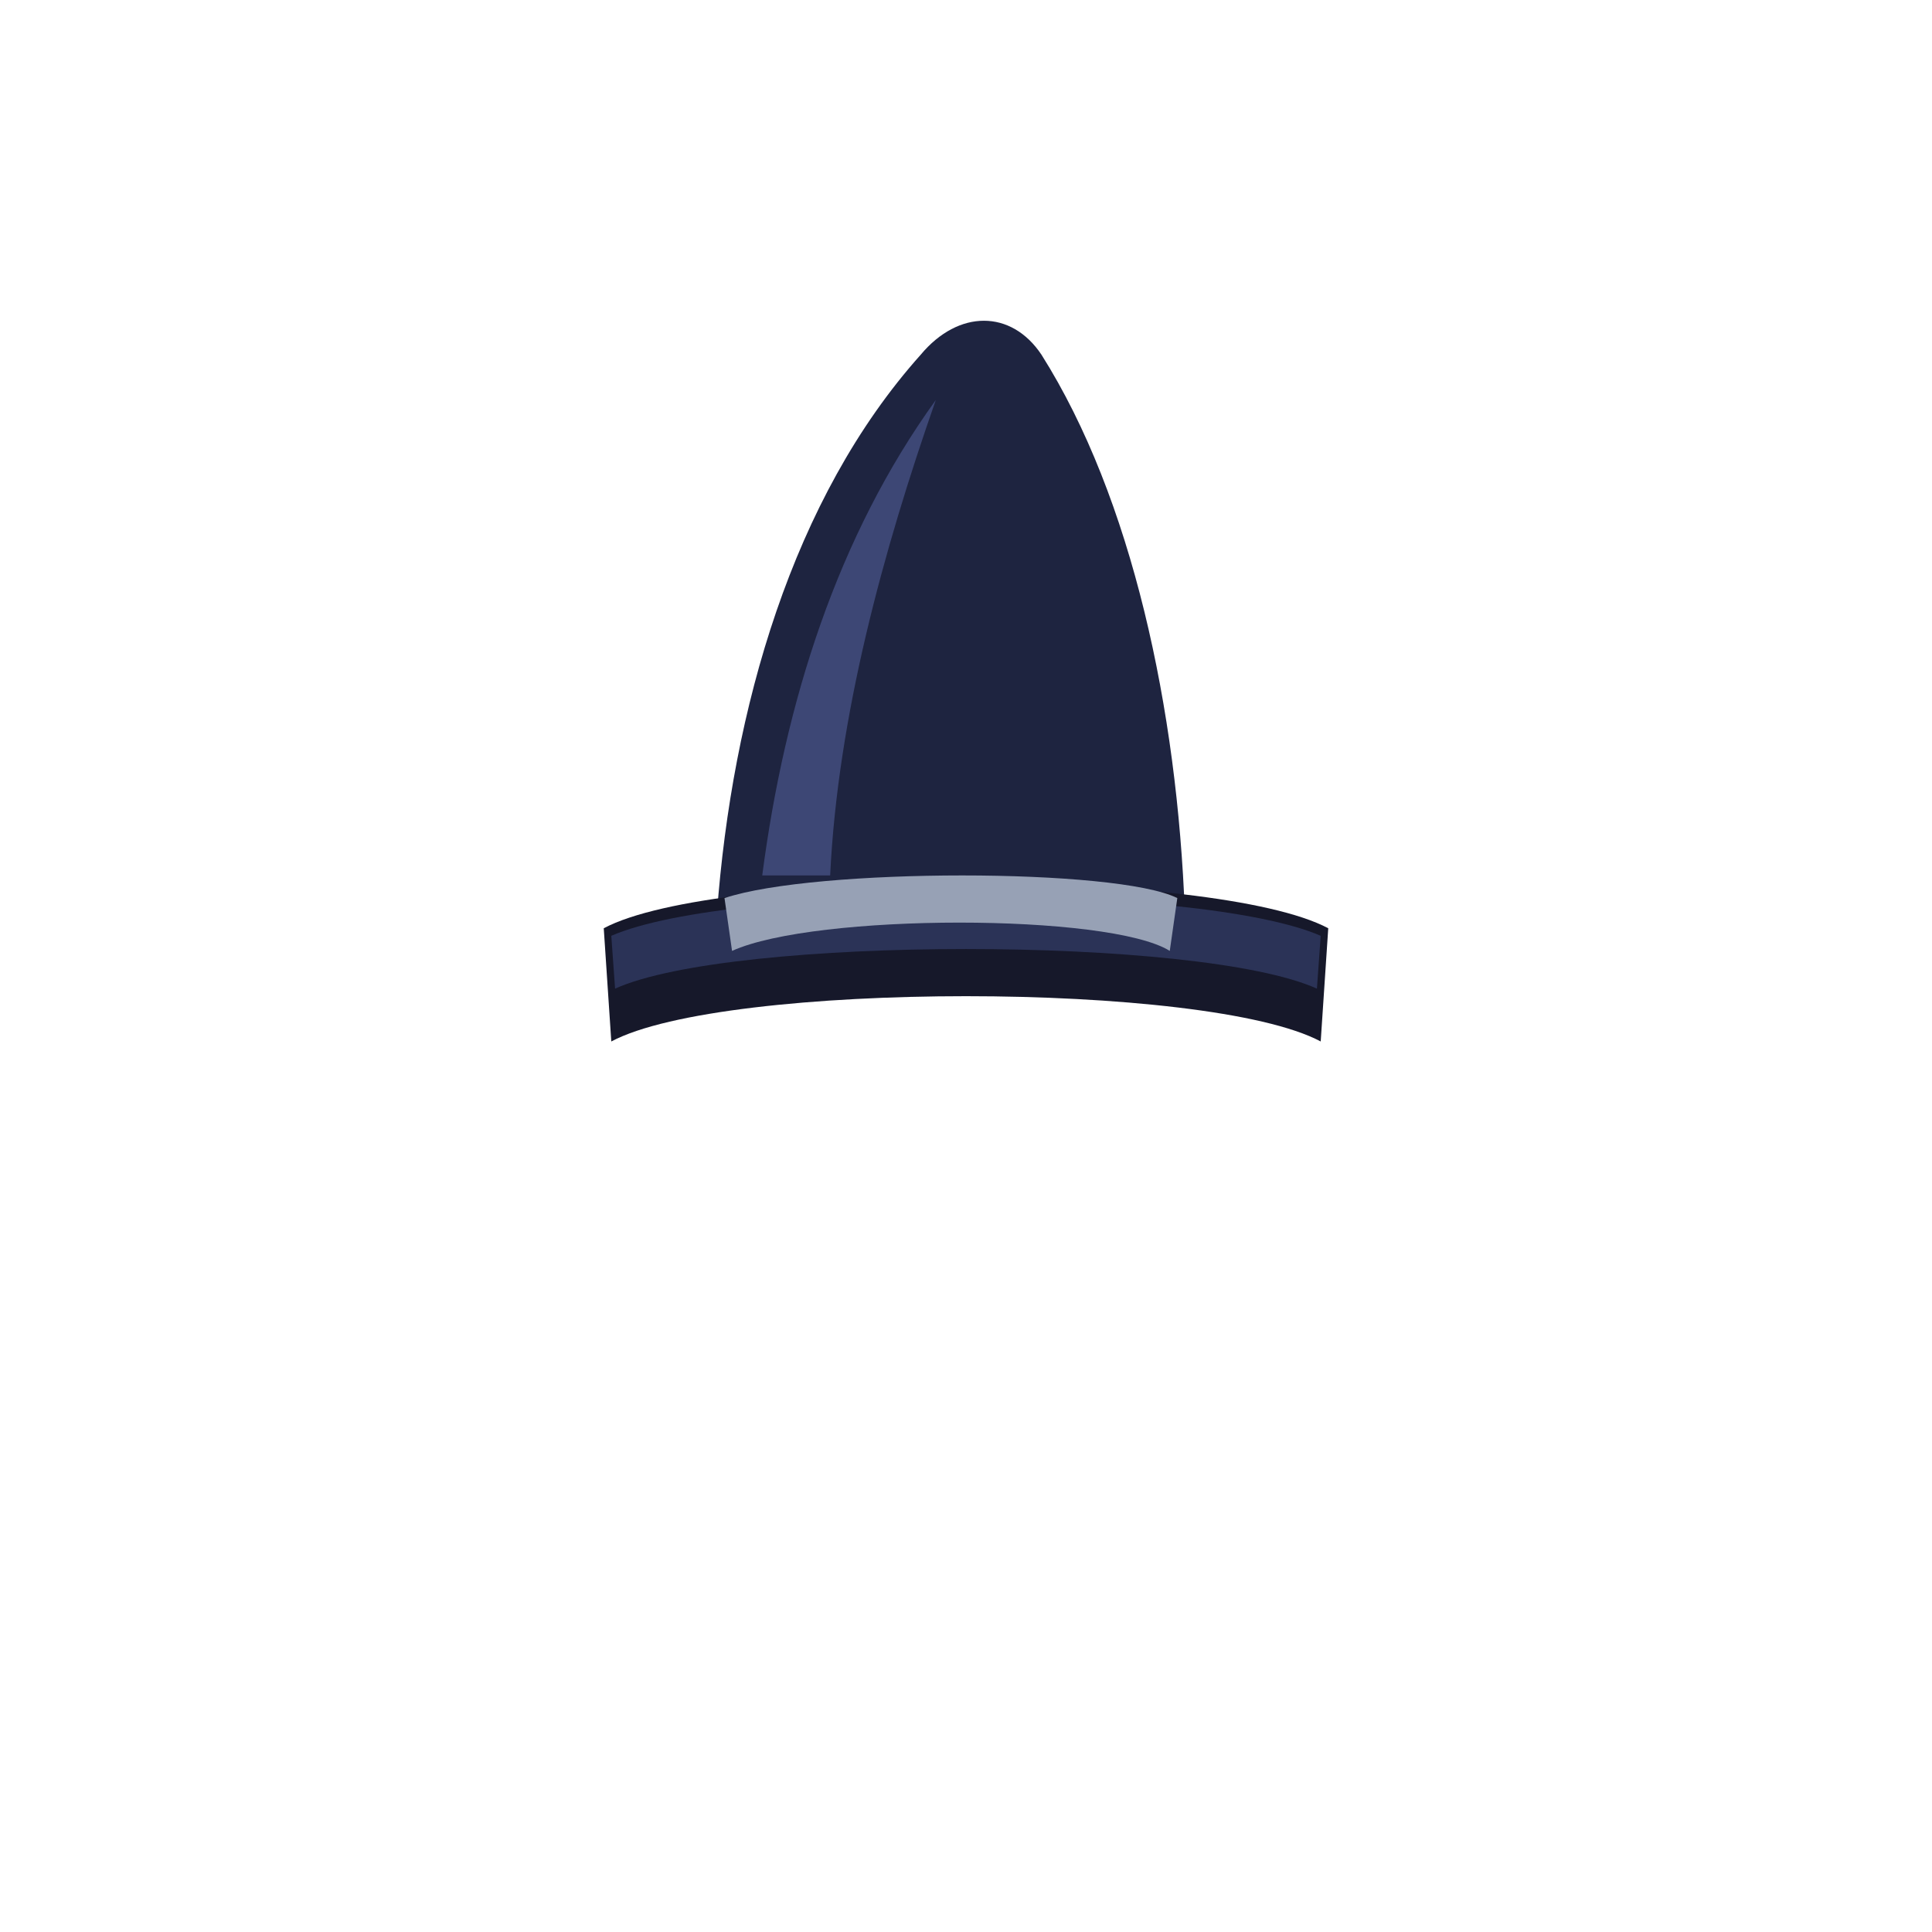
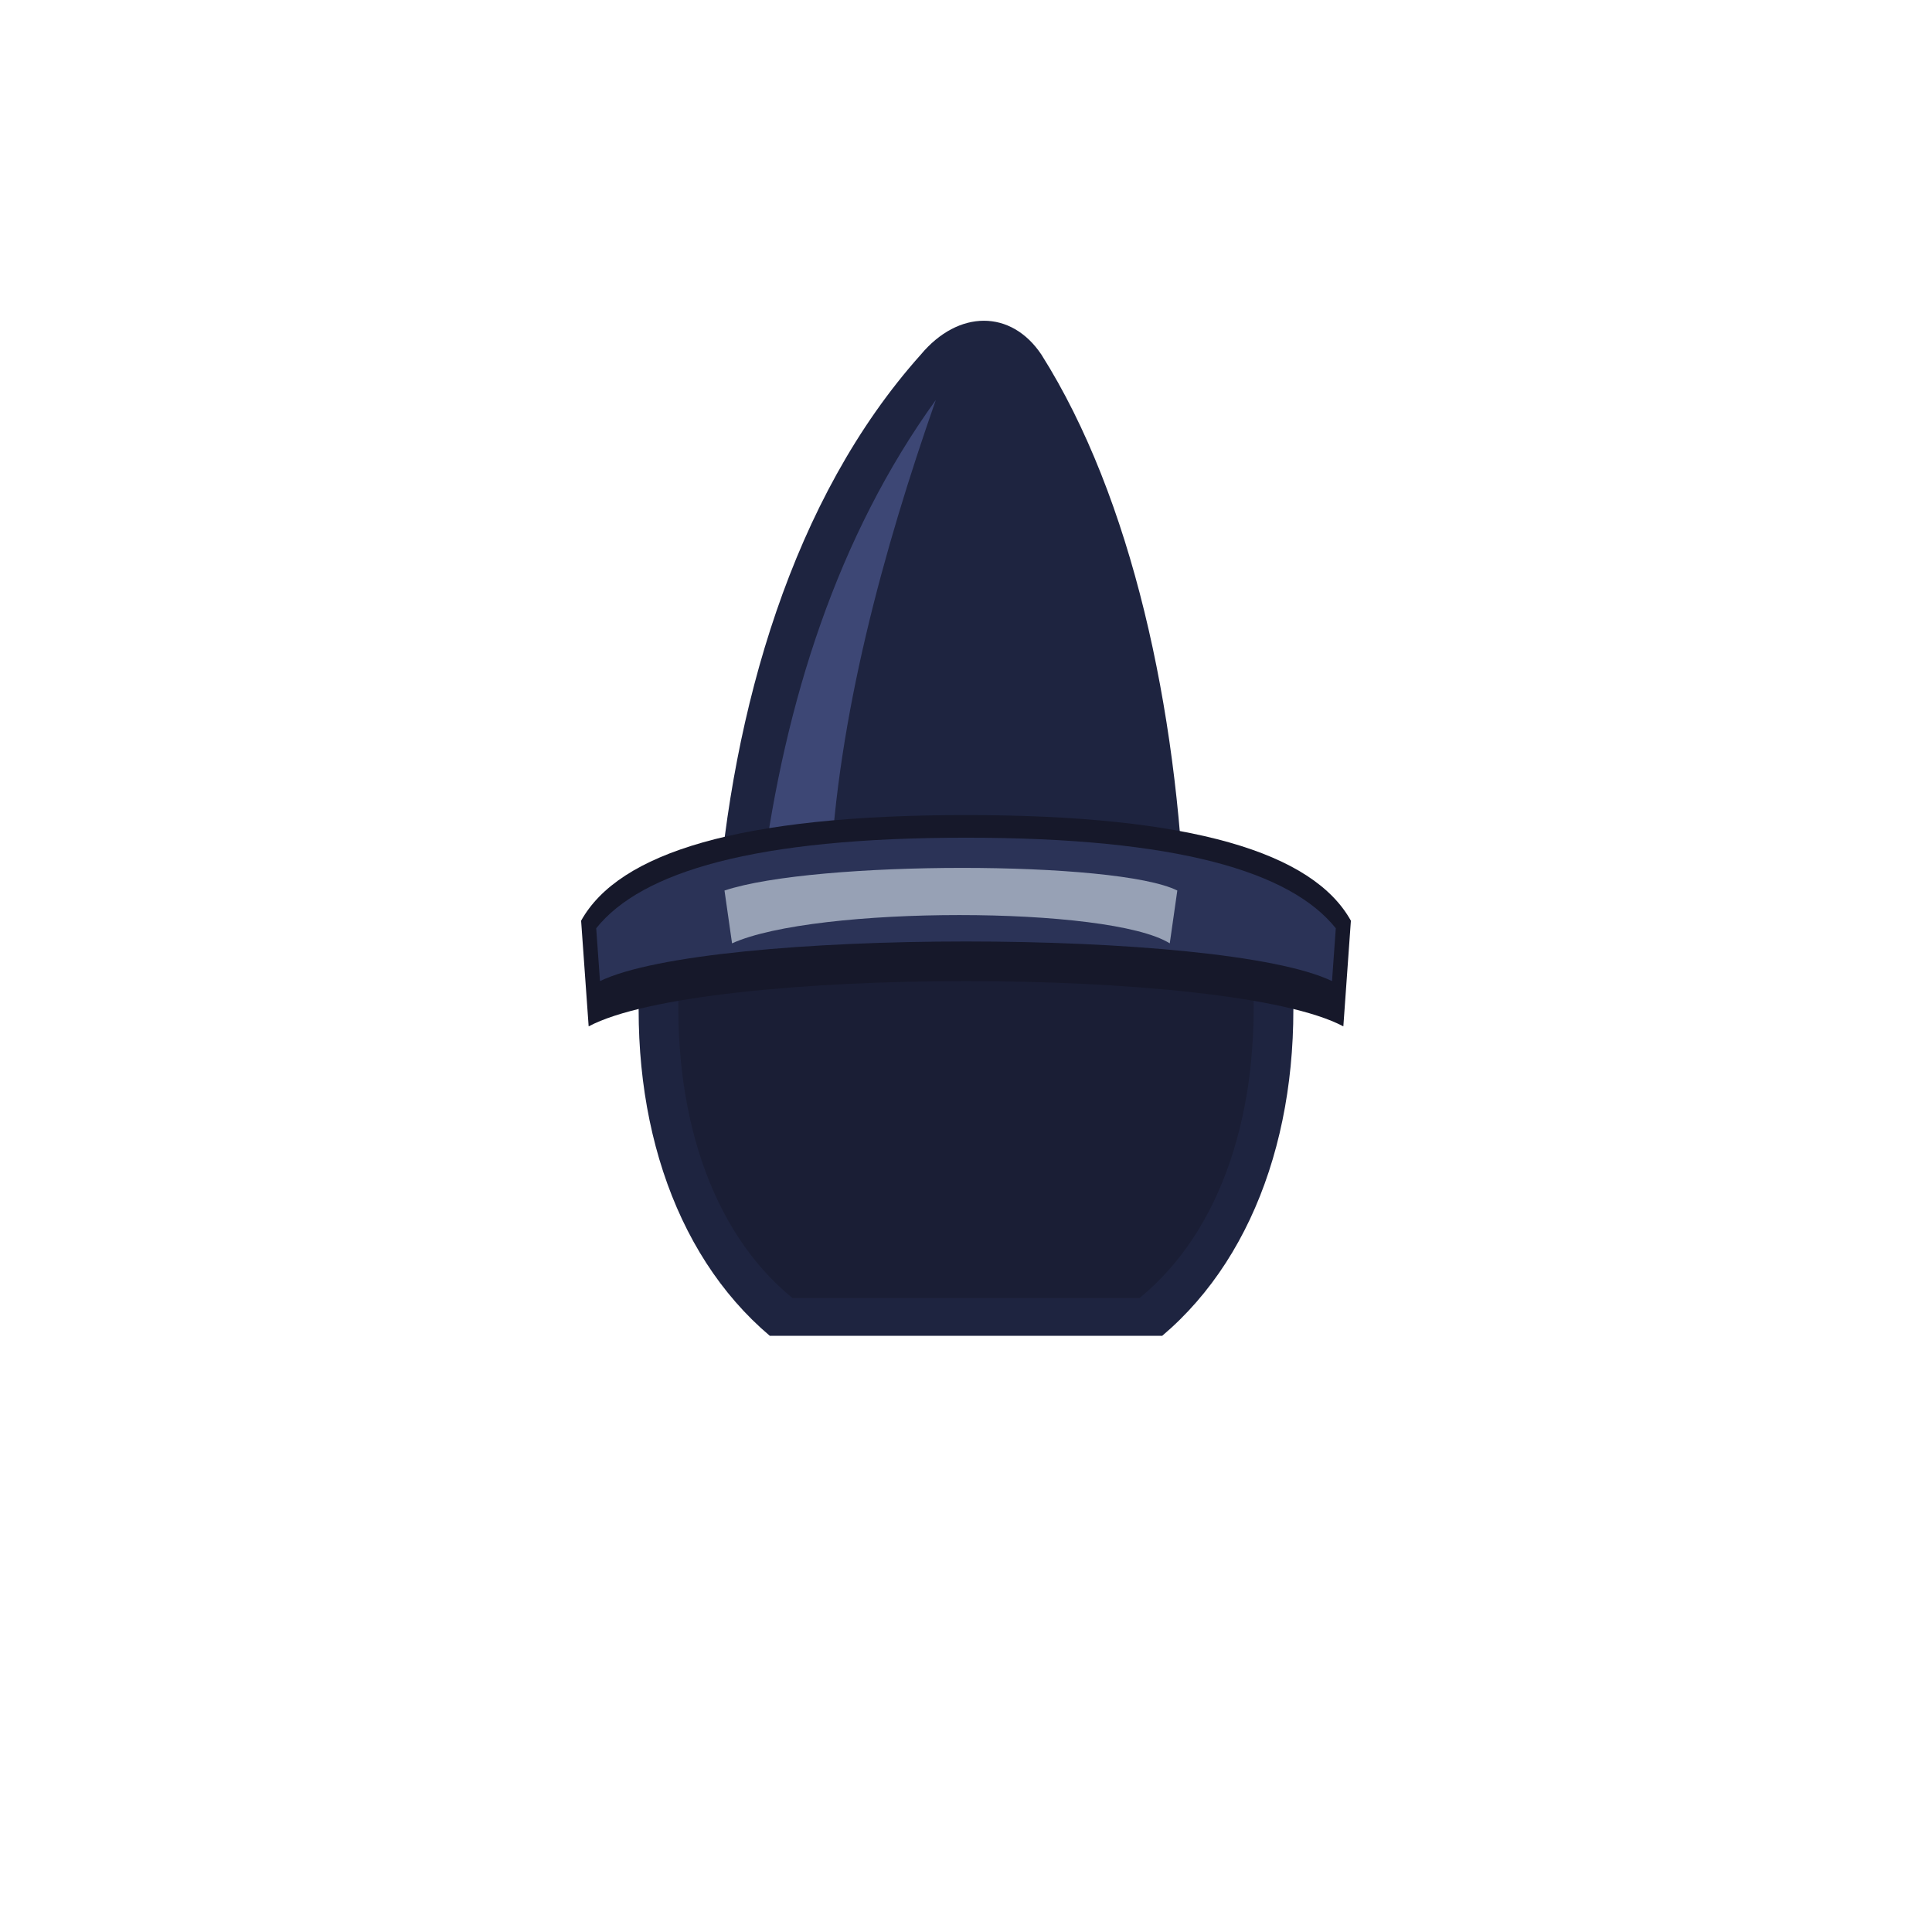
<svg xmlns="http://www.w3.org/2000/svg" viewBox="0 0 512 512" width="512" height="512">
+   <path d="M170 252 C196 240 318 240 342 252 C346 294 334 332 308 354 L204 354 C178 332 166 294 170 252 Z" fill="#1E2440" />
+   <path d="M180 258 C204 248 310 248 332 258 C334 294 324 326 302 344 L210 344 C188 326 178 294 180 258 Z" fill="#16182A" opacity="0.5" />
  <path d="M190 242 C194 188 210 132 244 94 C254 82 268 82 276 94 C300 132 312 188 314 242 Z" fill="#1E2440" />
  <path d="M202 232 C208 186 222 142 248 106 C234 146 222 190 220 232 Z" fill="#3D4775" />
-   <path d="M160 246 C190 230 322 230 352 246 L350 276 C320 260 192 260 162 276 Z" fill="#16182A" />
-   <path d="M162 248 C194 234 318 234 350 248 L349 262 C318 248 194 248 163 262 Z" fill="#2B3357" />
-   <path d="M192 238 C216 230 296 230 312 238 L310 252 C294 242 216 242 194 252 Z" fill="#97A1B5" />
+   <path d="M154 244 C164 226 196 216 256 216 C316 216 348 226 358 244 L356 272 C326 256 186 256 156 272 Z" fill="#16182A" />
+   <path d="M158 246 C170 231 200 222 256 222 C312 222 342 231 354 246 L353 260 C324 246 188 246 159 260 Z" fill="#2B3357" />
+   <path d="M192 236 C216 228 296 228 312 236 L310 250 C294 240 216 240 194 250 Z" fill="#97A1B5" />
</svg>
